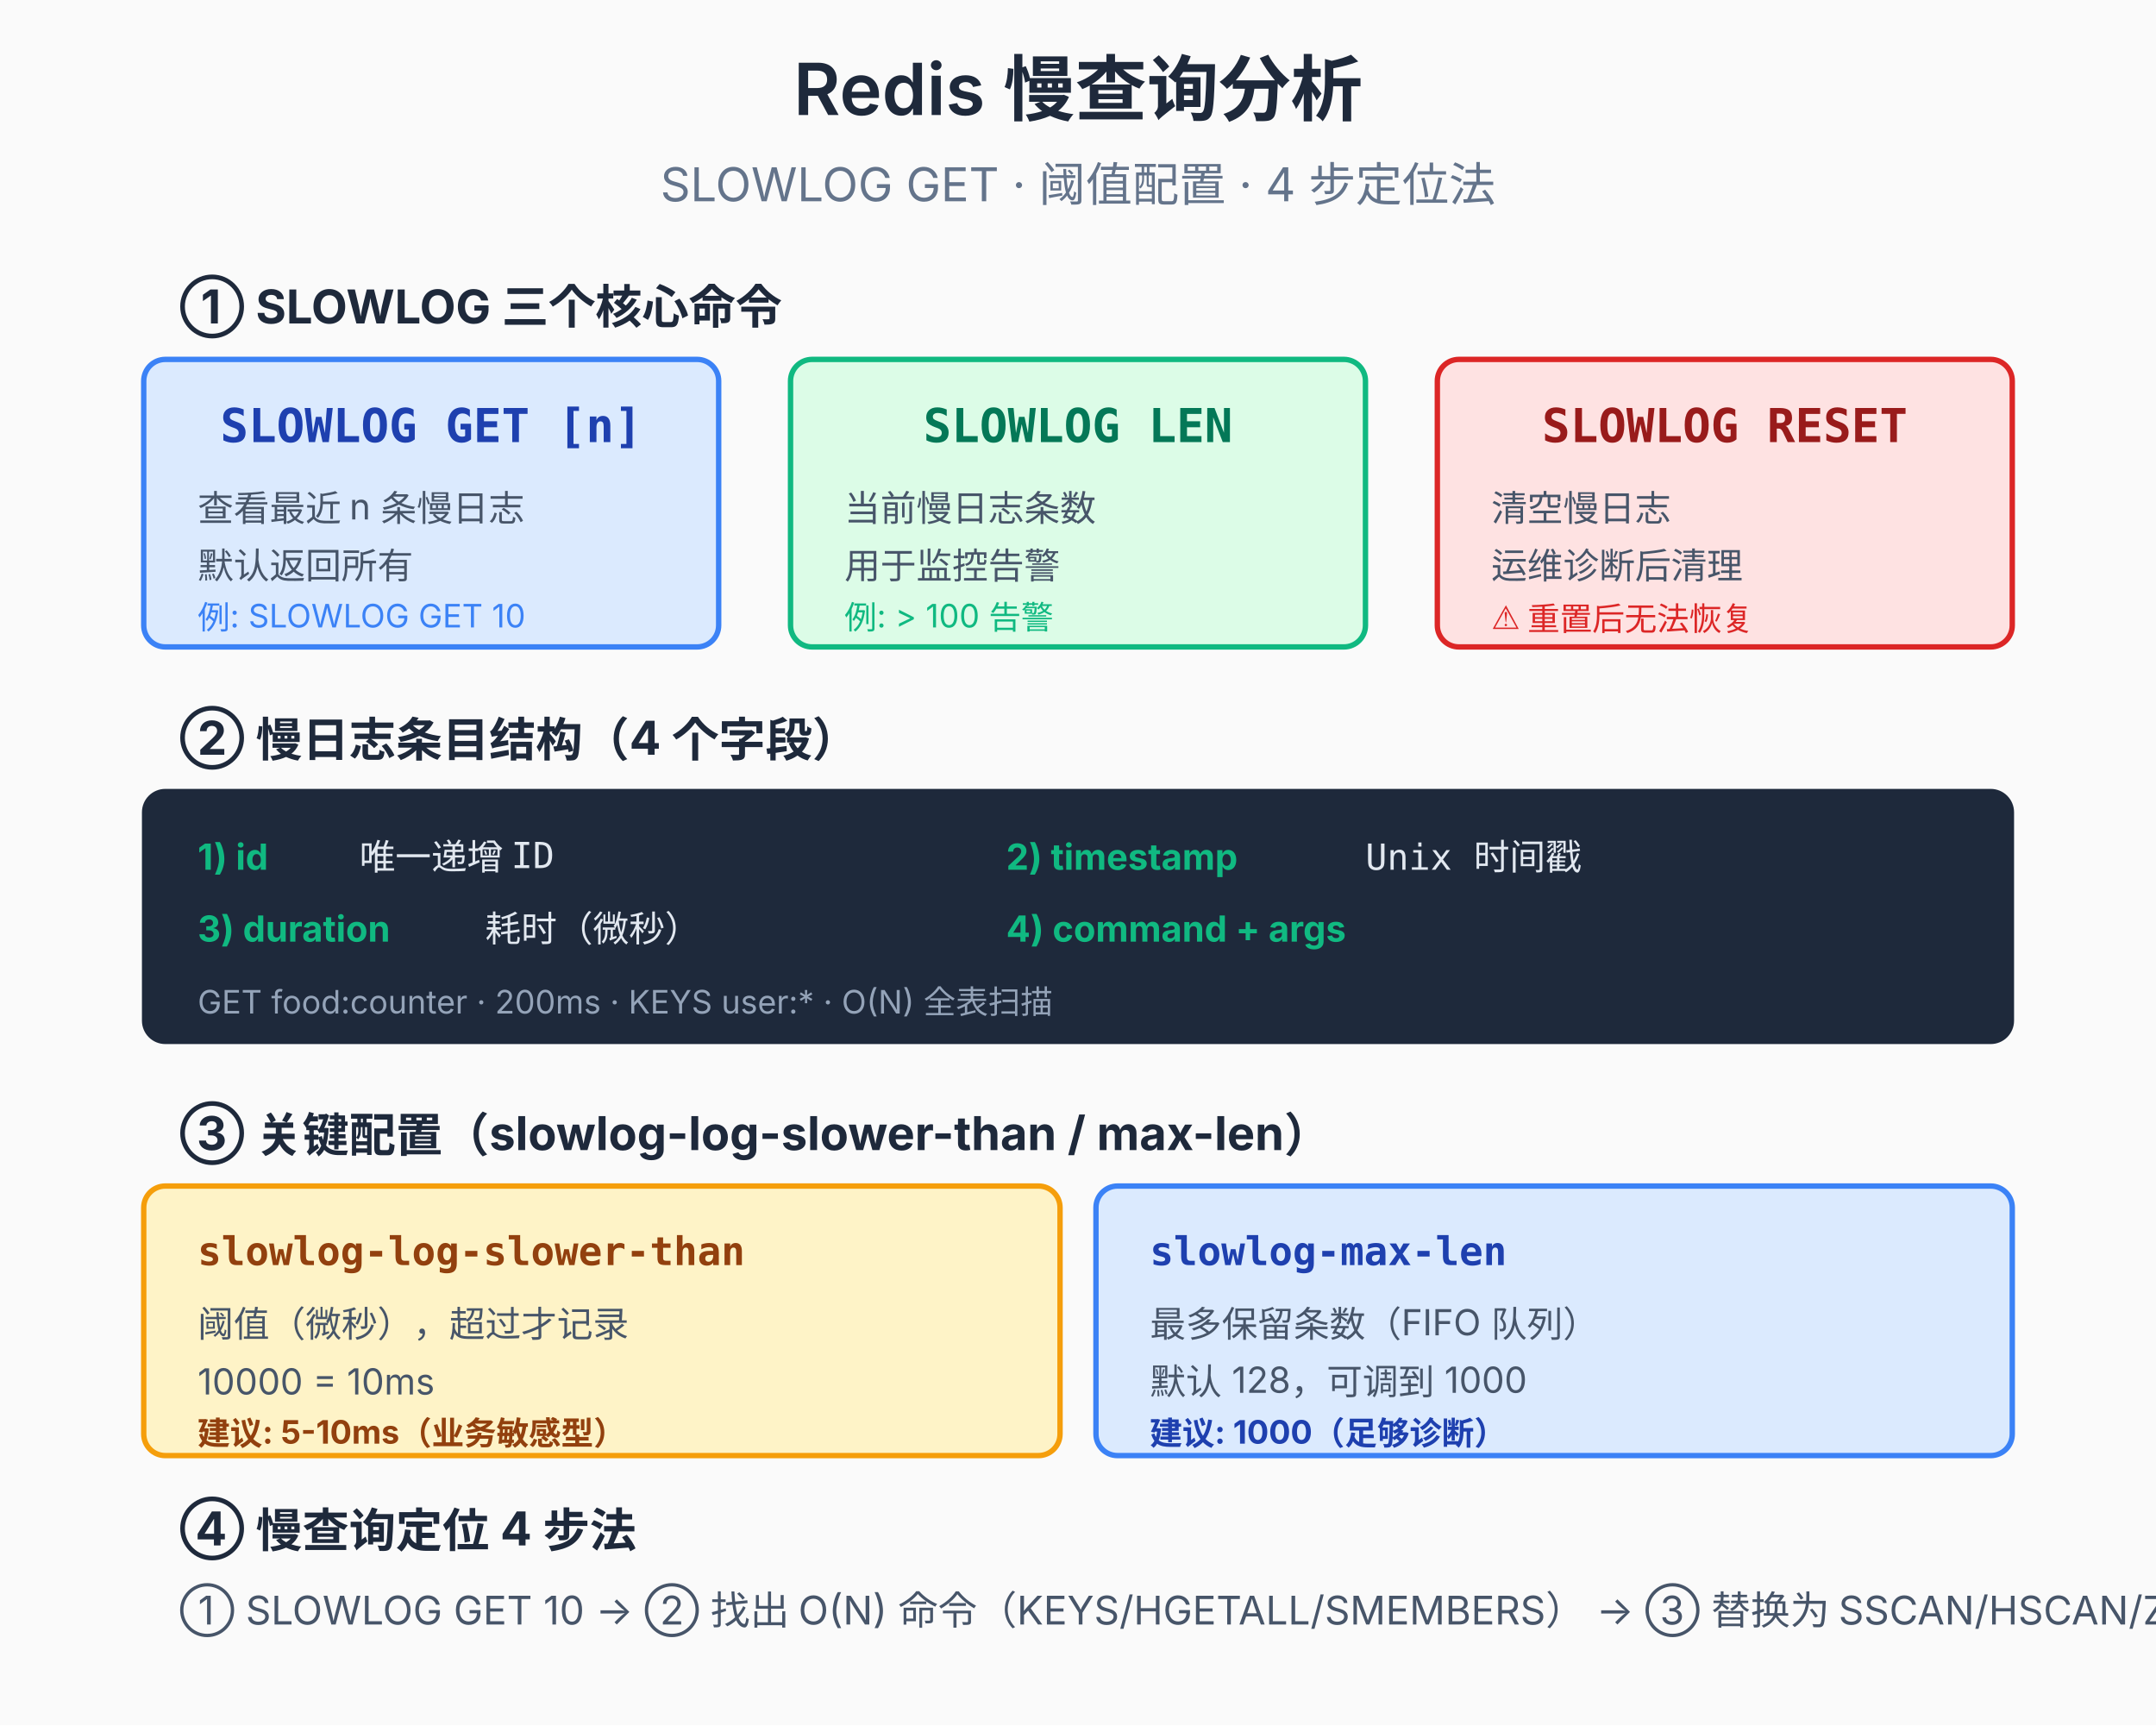
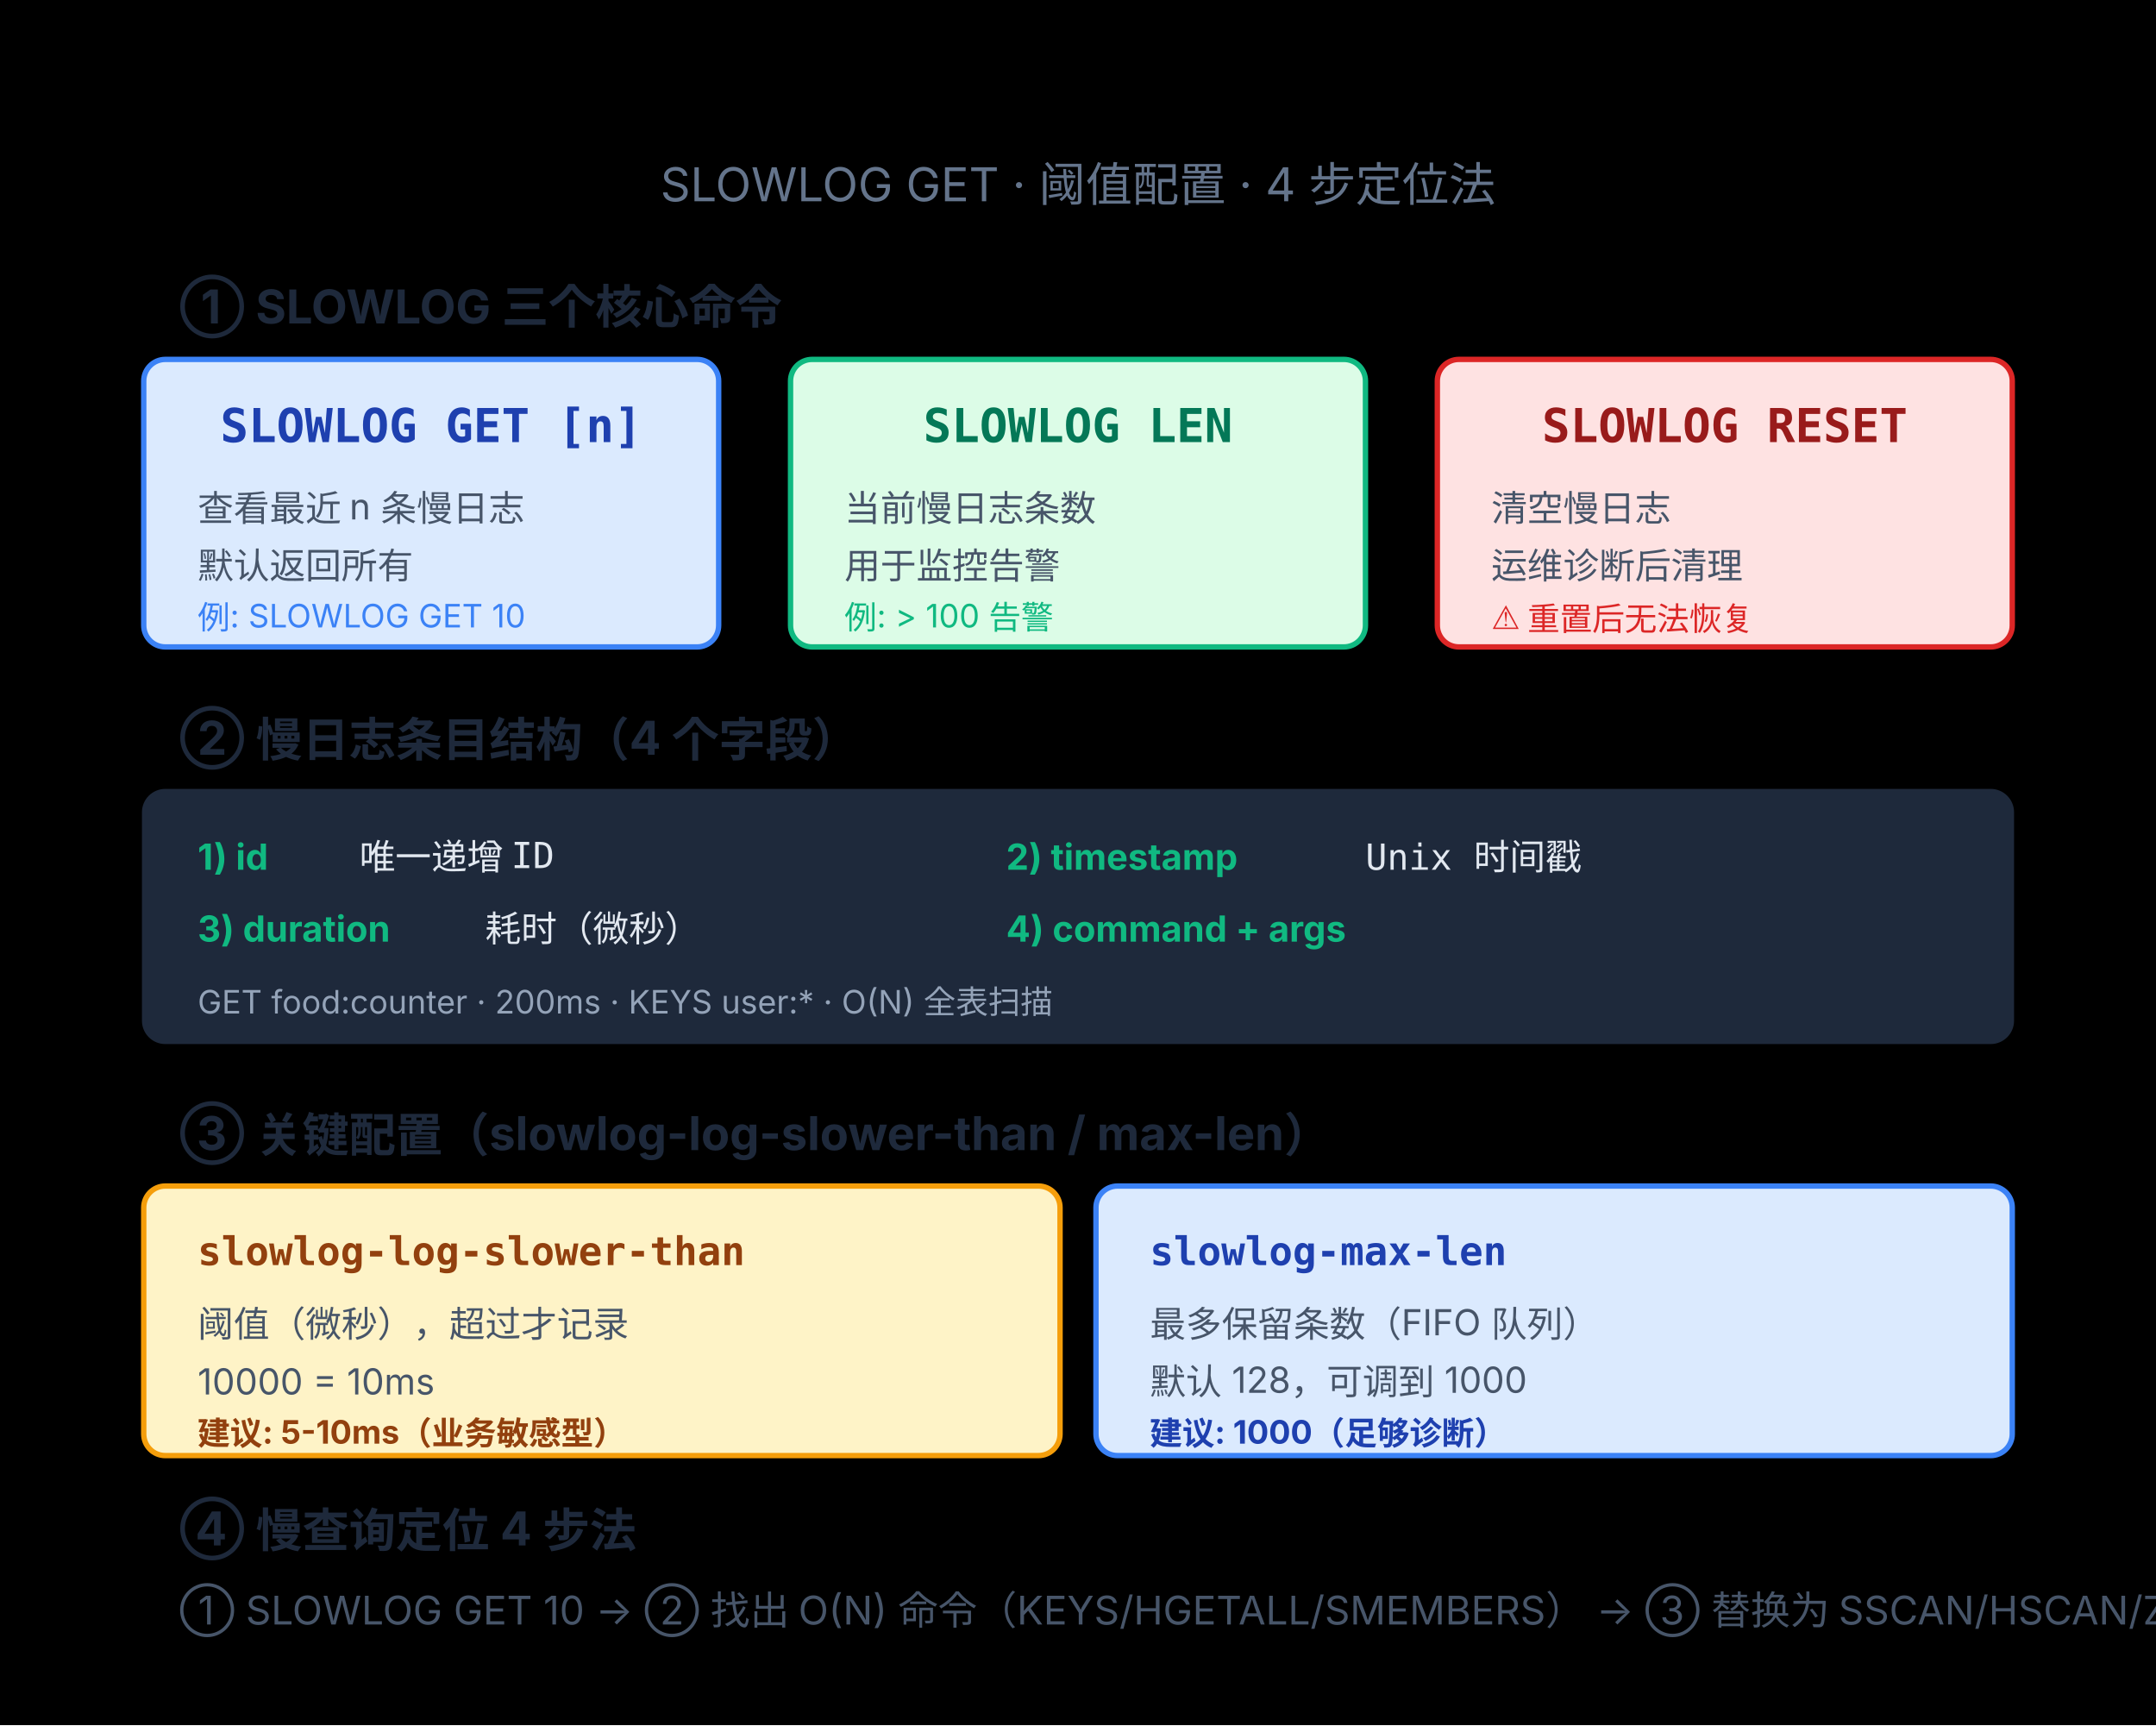
<svg xmlns="http://www.w3.org/2000/svg" viewBox="0 0 600 480" font-family="-apple-system,BlinkMacSystemFont,'PingFang SC',sans-serif">
  <defs>
    <marker id="arr" viewBox="0 0 10 10" refX="8" refY="5" markerWidth="6" markerHeight="6" orient="auto-start-reverse">
      <path d="M0,0 L10,5 L0,10 z" fill="#64748b" />
    </marker>
  </defs>
-   <rect width="600" height="480" fill="#fafafa" />
-   <text x="300" y="32" text-anchor="middle" font-size="20" font-weight="600" fill="#1e293b">Redis 慢查询分析</text>
+   <rect class="at-svg-bg" width="600" height="480" />
+   <text class="at-svg-title" x="300" y="32" text-anchor="middle" font-size="20" font-weight="600">Redis 慢查询分析</text>
  <text x="300" y="56" text-anchor="middle" font-size="13" fill="#64748b">SLOWLOG GET · 阈值配置 · 4 步定位法</text>
  <g>
    <text x="50" y="90" font-size="13" font-weight="700" fill="#1e293b">① SLOWLOG 三个核心命令</text>
    <rect x="40" y="100" width="160" height="80" rx="6" fill="#dbeafe" stroke="#3b82f6" stroke-width="1.5" />
    <text x="120" y="123" text-anchor="middle" font-size="13" font-weight="700" fill="#1e40af" font-family="monospace">SLOWLOG GET [n]</text>
    <text x="55" y="145" font-size="10" fill="#475569">查看最近 n 条慢日志</text>
    <text x="55" y="161" font-size="10" fill="#475569">默认返回所有</text>
    <text x="55" y="175" font-size="9" fill="#3b82f6">例: SLOWLOG GET 10</text>
    <rect x="220" y="100" width="160" height="80" rx="6" fill="#dcfce7" stroke="#10b981" stroke-width="1.5" />
    <text x="300" y="123" text-anchor="middle" font-size="13" font-weight="700" fill="#047857" font-family="monospace">SLOWLOG LEN</text>
    <text x="235" y="145" font-size="10" fill="#475569">当前慢日志条数</text>
    <text x="235" y="161" font-size="10" fill="#475569">用于监控告警</text>
    <text x="235" y="175" font-size="9" fill="#10b981">例: &gt; 100 告警</text>
    <rect x="400" y="100" width="160" height="80" rx="6" fill="#fee2e2" stroke="#dc2626" stroke-width="1.5" />
    <text x="480" y="123" text-anchor="middle" font-size="13" font-weight="700" fill="#991b1b" font-family="monospace">SLOWLOG RESET</text>
    <text x="415" y="145" font-size="10" fill="#475569">清空慢日志</text>
    <text x="415" y="161" font-size="10" fill="#475569">运维诊断后清理</text>
    <text x="415" y="175" font-size="9" fill="#dc2626">⚠️ 重置后无法恢复</text>
  </g>
  <g>
    <text x="50" y="210" font-size="13" font-weight="700" fill="#1e293b">② 慢日志条目结构（4 个字段）</text>
    <rect x="40" y="220" width="520" height="70" rx="6" fill="#1e293b" stroke="#1e293b" stroke-width="1" />
    <text x="55" y="242" font-size="10" font-weight="700" fill="#10b981">1) id</text>
    <text x="100" y="242" font-size="10" fill="#e2e8f0" font-family="monospace">唯一递增 ID</text>
    <text x="280" y="242" font-size="10" font-weight="700" fill="#10b981">2) timestamp</text>
    <text x="380" y="242" font-size="10" fill="#e2e8f0" font-family="monospace">Unix 时间戳</text>
    <text x="55" y="262" font-size="10" font-weight="700" fill="#10b981">3) duration</text>
    <text x="135" y="262" font-size="10" fill="#e2e8f0" font-family="monospace">耗时（微秒）</text>
    <text x="280" y="262" font-size="10" font-weight="700" fill="#10b981">4) command + args</text>
    <text x="55" y="282" font-size="9" fill="#94a3b8">GET food:counter  ·  200ms  ·  KEYS user:*  ·  O(N) 全表扫描</text>
  </g>
  <g>
    <text x="50" y="320" font-size="13" font-weight="700" fill="#1e293b">③ 关键配置（slowlog-log-slower-than / max-len）</text>
    <rect x="40" y="330" width="255" height="75" rx="6" fill="#fef3c7" stroke="#f59e0b" stroke-width="1.5" />
    <text x="55" y="352" font-size="11" font-weight="700" fill="#92400e" font-family="monospace">slowlog-log-slower-than</text>
    <text x="55" y="372" font-size="10" fill="#475569">阈值（微秒），超过才记录</text>
    <text x="55" y="388" font-size="10" fill="#475569">10000 = 10ms</text>
    <text x="55" y="402" font-size="9" font-weight="700" fill="#92400e">建议: 5-10ms（业务敏感型）</text>
    <rect x="305" y="330" width="255" height="75" rx="6" fill="#dbeafe" stroke="#3b82f6" stroke-width="1.5" />
    <text x="320" y="352" font-size="11" font-weight="700" fill="#1e40af" font-family="monospace">slowlog-max-len</text>
    <text x="320" y="372" font-size="10" fill="#475569">最多保留条数（FIFO 队列）</text>
    <text x="320" y="388" font-size="10" fill="#475569">默认 128，可调到 1000</text>
    <text x="320" y="402" font-size="9" font-weight="700" fill="#1e40af">建议: 1000（足够诊断）</text>
  </g>
  <g>
    <text x="50" y="430" font-size="13" font-weight="700" fill="#1e293b">④ 慢查询定位 4 步法</text>
    <text x="50" y="452" font-size="11" fill="#475569">① SLOWLOG GET 10  →  ② 找出 O(N) 命令（KEYS/HGETALL/SMEMBERS）  →  ③ 替换为 SSCAN/HSCAN/ZSCAN  →  ④ 建立 bigkey 监控</text>
  </g>
</svg>
